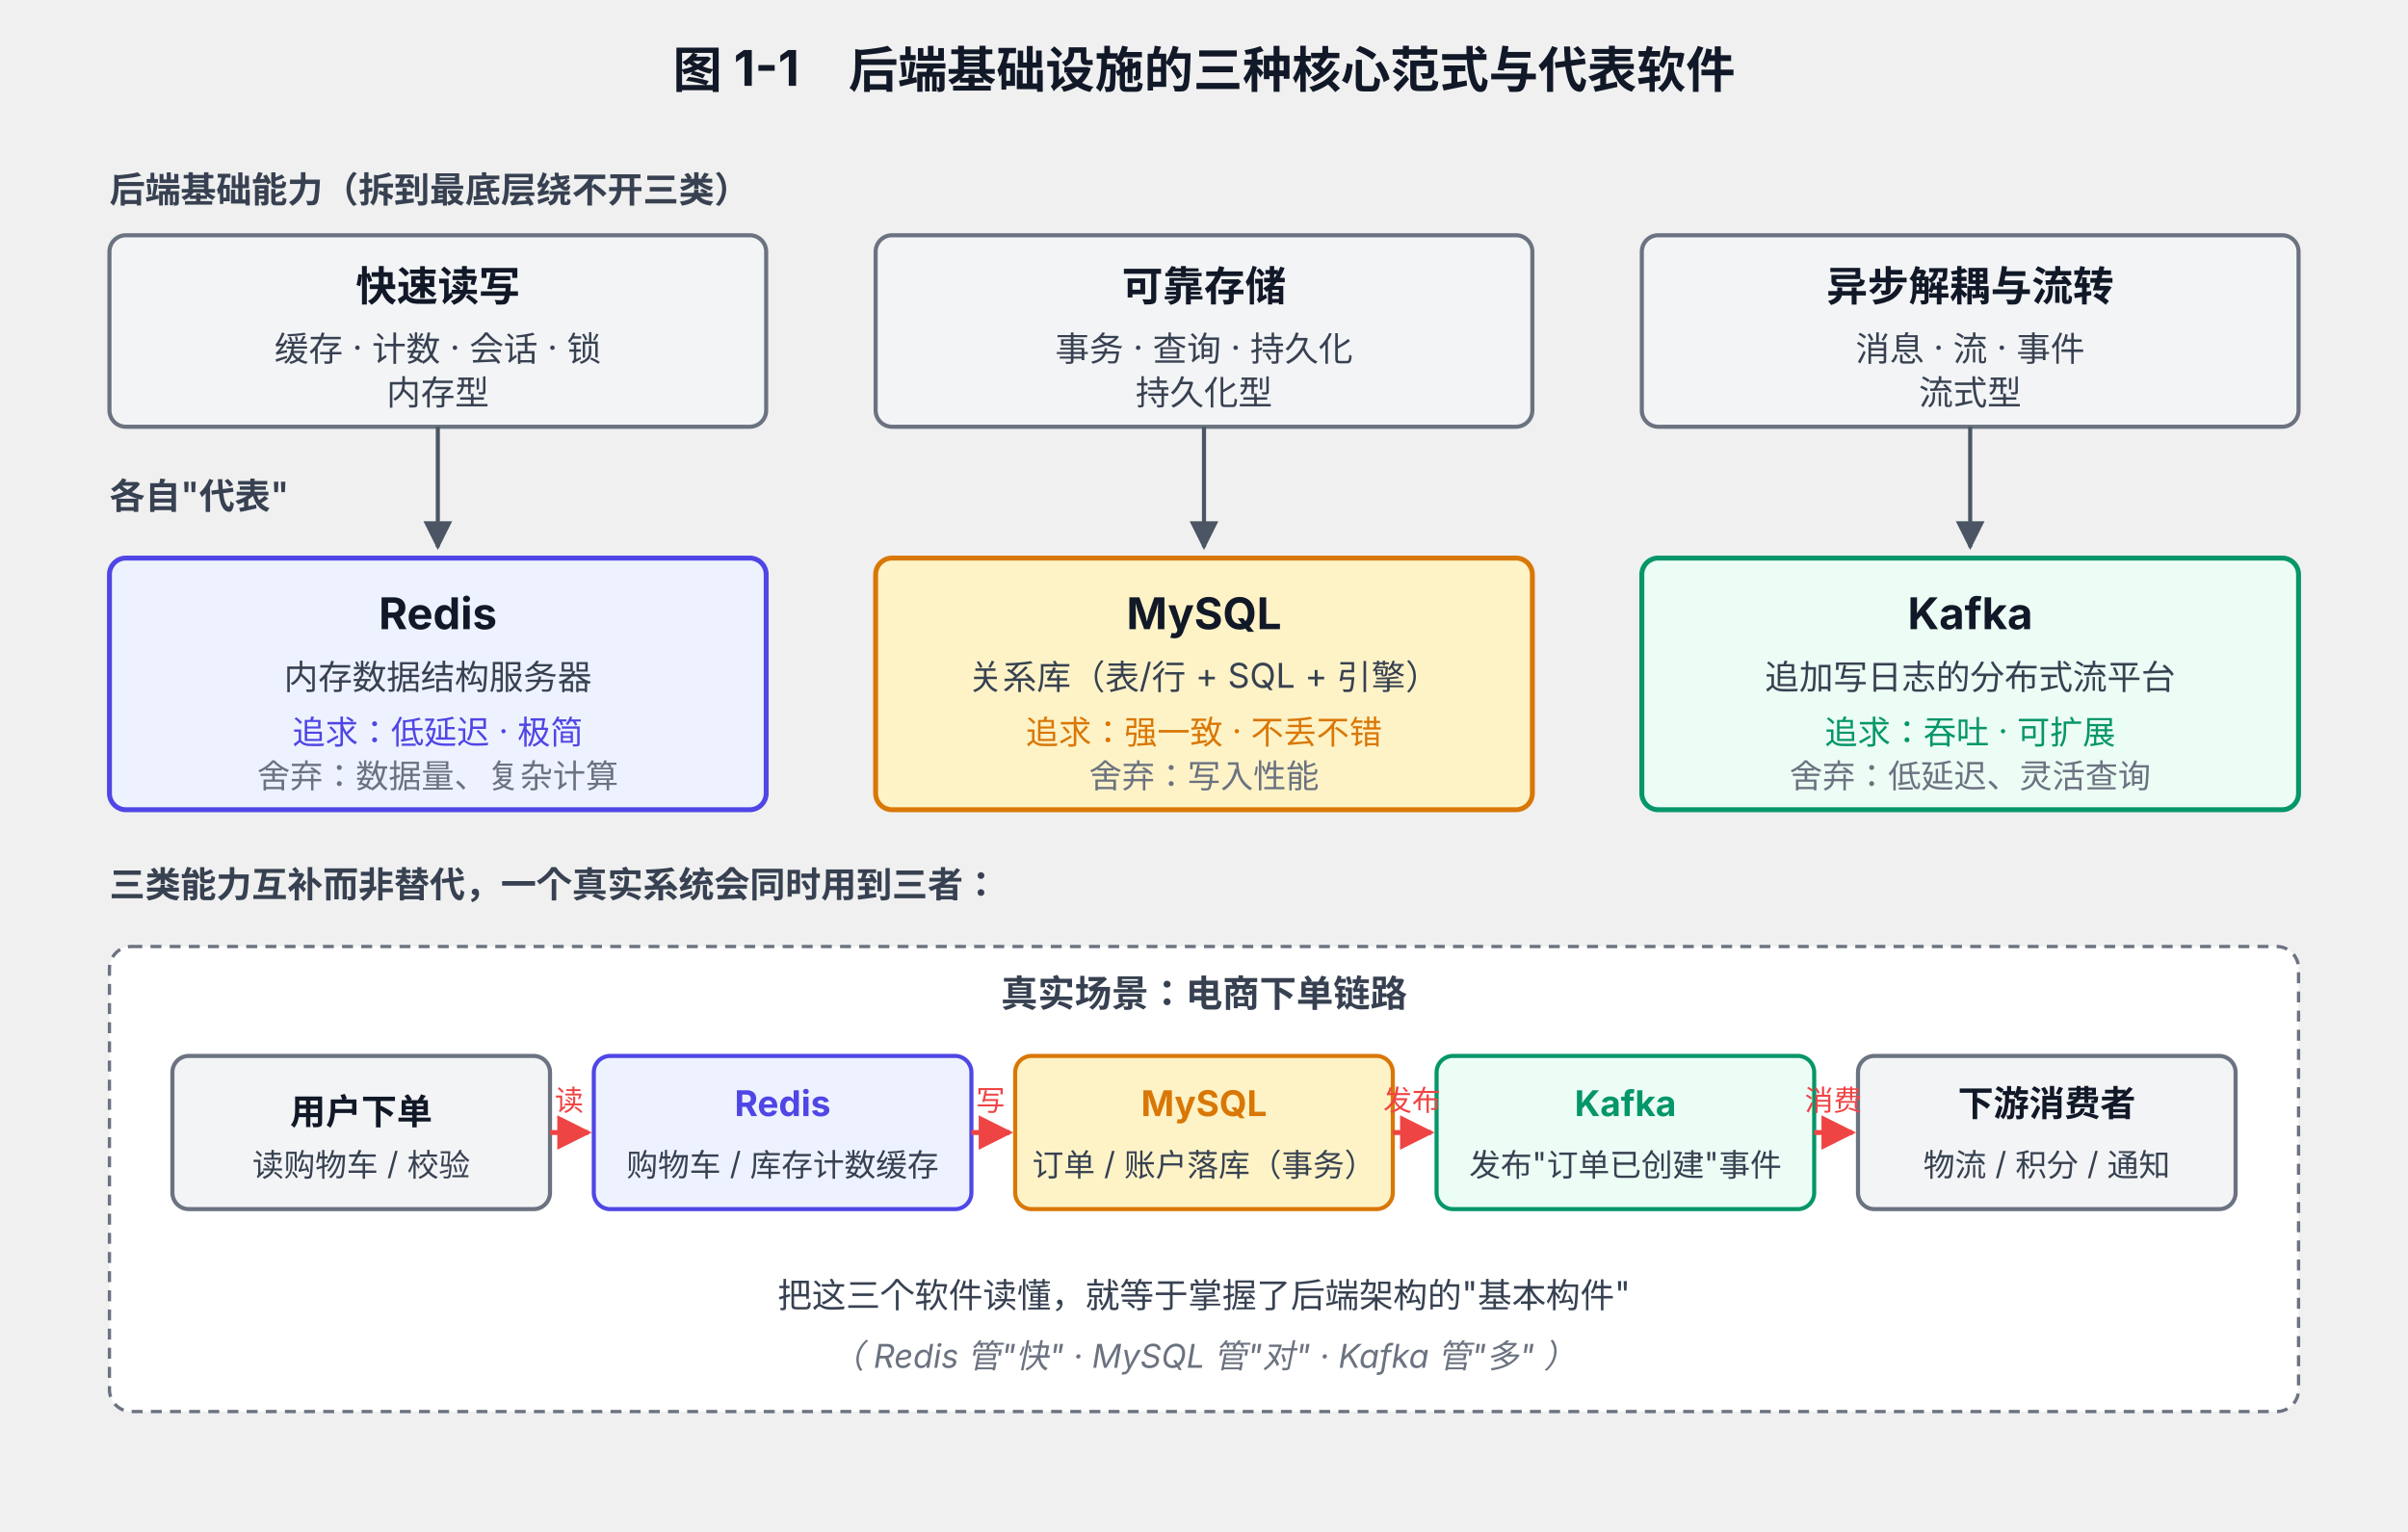
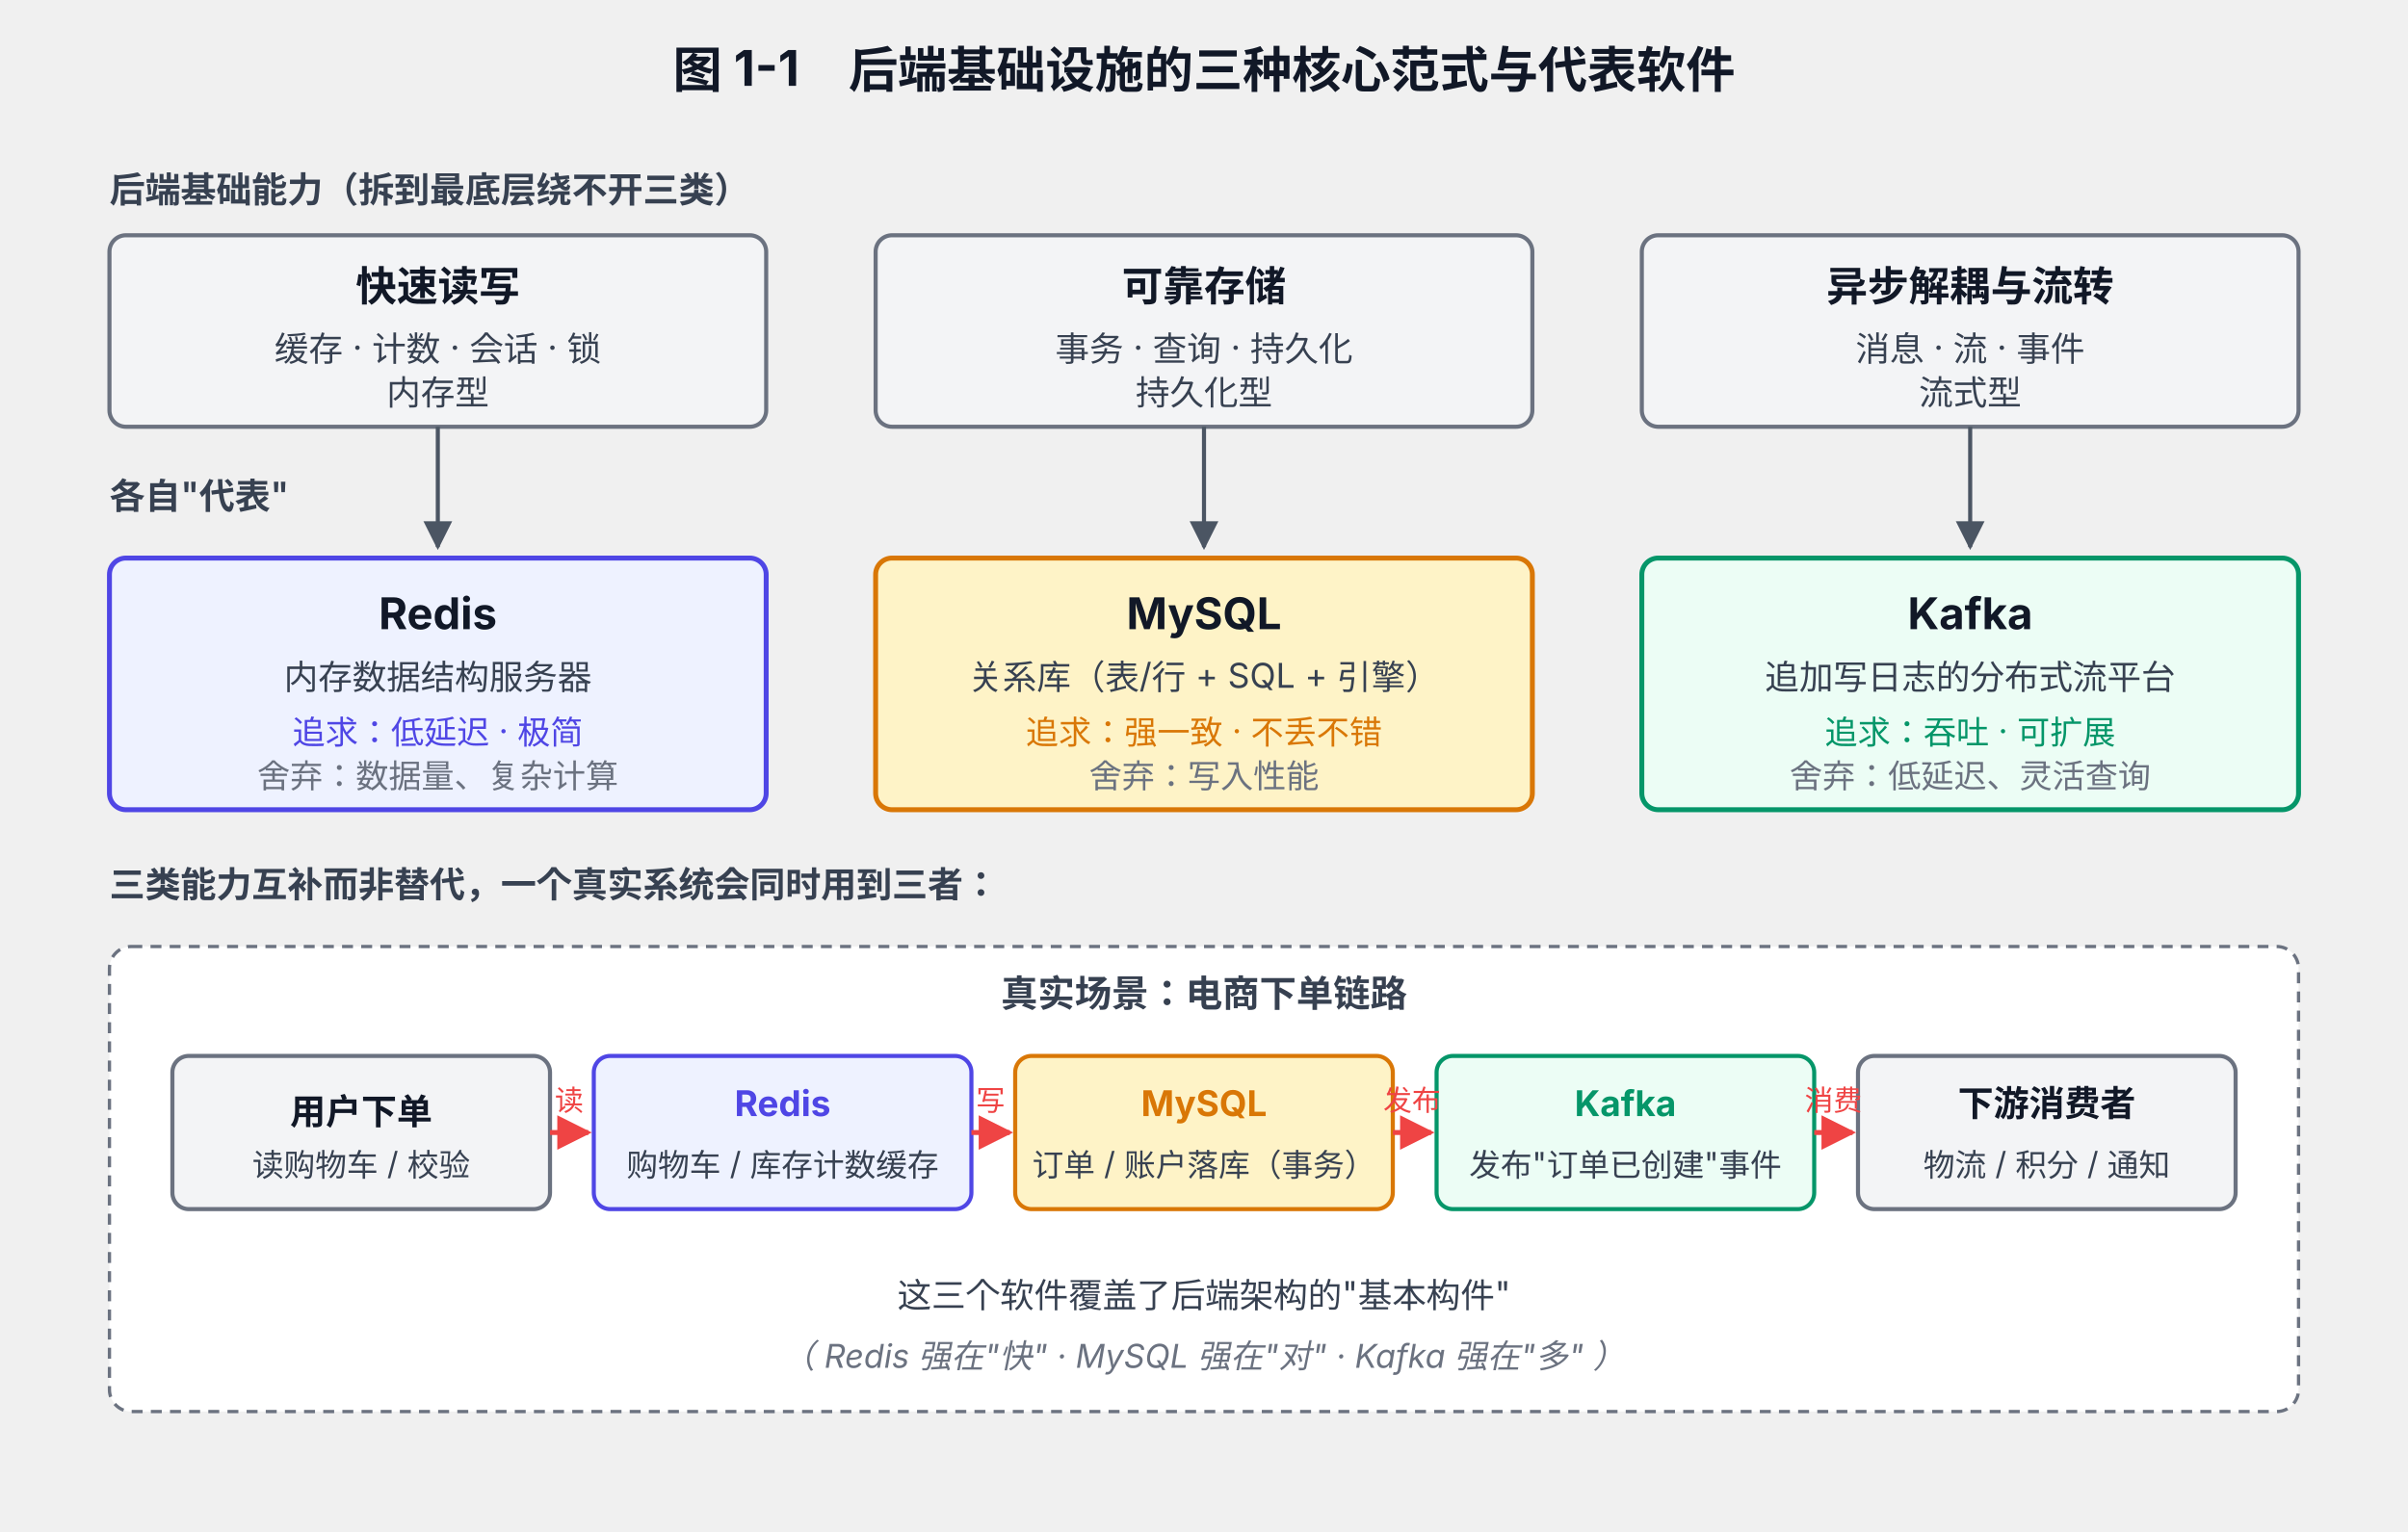
<svg xmlns="http://www.w3.org/2000/svg" viewBox="0 0 880 560" font-family="system-ui, -apple-system, 'PingFang SC', 'Microsoft YaHei', sans-serif">
  <defs>
    <marker id="arrow" viewBox="0 0 10 10" refX="9" refY="5" markerWidth="7" markerHeight="7" orient="auto-start-reverse">
      <path d="M0,0 L10,5 L0,10 z" fill="#4B5563" />
    </marker>
    <marker id="arrow-flow" viewBox="0 0 10 10" refX="9" refY="5" markerWidth="7" markerHeight="7" orient="auto-start-reverse">
      <path d="M0,0 L10,5 L0,10 z" fill="#EF4444" />
    </marker>
  </defs>
  <text x="440" y="32" text-anchor="middle" font-size="18" font-weight="700" fill="#111827">图 1-1　后端基础设施的三种核心范式与代表软件</text>
  <text x="40" y="74" font-size="13" font-weight="600" fill="#374151">后端基础能力（拆到最底层绕不开三类）</text>
  <rect x="40" y="86" width="240" height="70" rx="6" fill="#F3F4F6" stroke="#6B7280" stroke-width="1.5" />
  <text x="160" y="110" text-anchor="middle" font-size="15" font-weight="700" fill="#111827">快速读写</text>
  <text x="160" y="132" text-anchor="middle" font-size="12.5" fill="#374151">缓存 · 计数 · 会话 · 锁</text>
  <text x="160" y="148" text-anchor="middle" font-size="12.5" fill="#374151">内存型</text>
  <rect x="320" y="86" width="240" height="70" rx="6" fill="#F3F4F6" stroke="#6B7280" stroke-width="1.5" />
  <text x="440" y="110" text-anchor="middle" font-size="15" font-weight="700" fill="#111827">可靠存储</text>
  <text x="440" y="132" text-anchor="middle" font-size="12.5" fill="#374151">事务 · 查询 · 持久化</text>
  <text x="440" y="148" text-anchor="middle" font-size="12.5" fill="#374151">持久化型</text>
  <rect x="600" y="86" width="240" height="70" rx="6" fill="#F3F4F6" stroke="#6B7280" stroke-width="1.5" />
  <text x="720" y="110" text-anchor="middle" font-size="15" font-weight="700" fill="#111827">异步解耦与流转</text>
  <text x="720" y="132" text-anchor="middle" font-size="12.5" fill="#374151">消息 · 流 · 事件</text>
  <text x="720" y="148" text-anchor="middle" font-size="12.5" fill="#374151">流式型</text>
  <text x="40" y="186" font-size="13" font-weight="600" fill="#374151">各自"代表"</text>
  <line x1="160" y1="156" x2="160" y2="200" stroke="#4B5563" stroke-width="1.5" marker-end="url(#arrow)" />
  <line x1="440" y1="156" x2="440" y2="200" stroke="#4B5563" stroke-width="1.5" marker-end="url(#arrow)" />
  <line x1="720" y1="156" x2="720" y2="200" stroke="#4B5563" stroke-width="1.5" marker-end="url(#arrow)" />
  <rect x="40" y="204" width="240" height="92" rx="6" fill="#EEF2FF" stroke="#4F46E5" stroke-width="1.8" />
  <text x="160" y="230" text-anchor="middle" font-size="16" font-weight="700" fill="#111827">Redis</text>
  <text x="160" y="252" text-anchor="middle" font-size="12.5" fill="#374151">内存数据结构服务器</text>
  <text x="160" y="272" text-anchor="middle" font-size="12" fill="#4F46E5">追求：低延迟 · 极简</text>
  <text x="160" y="288" text-anchor="middle" font-size="12" fill="#6B7280">舍弃：数据量、复杂计算</text>
  <rect x="320" y="204" width="240" height="92" rx="6" fill="#FEF3C7" stroke="#D97706" stroke-width="1.8" />
  <text x="440" y="230" text-anchor="middle" font-size="16" font-weight="700" fill="#111827">MySQL</text>
  <text x="440" y="252" text-anchor="middle" font-size="12.5" fill="#374151">关系库（表/行 + SQL + 引擎）</text>
  <text x="440" y="272" text-anchor="middle" font-size="12" fill="#D97706">追求：强一致 · 不丢不错</text>
  <text x="440" y="288" text-anchor="middle" font-size="12" fill="#6B7280">舍弃：写入性能</text>
  <rect x="600" y="204" width="240" height="92" rx="6" fill="#ECFDF5" stroke="#059669" stroke-width="1.8" />
  <text x="720" y="230" text-anchor="middle" font-size="16" font-weight="700" fill="#111827">Kafka</text>
  <text x="720" y="252" text-anchor="middle" font-size="12.5" fill="#374151">追加写日志的分布式流平台</text>
  <text x="720" y="272" text-anchor="middle" font-size="12" fill="#059669">追求：吞吐 · 可扩展</text>
  <text x="720" y="288" text-anchor="middle" font-size="12" fill="#6B7280">舍弃：低延迟、灵活查询</text>
  <text x="40" y="328" font-size="13" font-weight="600" fill="#374151">三类能力互补而非替代，一个真实系统会同时用到三者：</text>
  <rect x="40" y="346" width="800" height="170" rx="8" fill="#FFFFFF" stroke="#6B7280" stroke-width="1.2" stroke-dasharray="4 3" />
  <text x="440" y="368" text-anchor="middle" font-size="13.5" font-weight="600" fill="#374151">真实场景：电商下单链路</text>
  <rect x="63" y="386" width="138" height="56" rx="6" fill="#F3F4F6" stroke="#6B7280" stroke-width="1.5" />
  <text x="132" y="411" text-anchor="middle" font-size="13" font-weight="600" fill="#111827">用户下单</text>
  <text x="132" y="430" text-anchor="middle" font-size="11.5" fill="#374151">读购物车 / 校验</text>
  <rect x="217" y="386" width="138" height="56" rx="6" fill="#EEF2FF" stroke="#4F46E5" stroke-width="1.5" />
  <text x="286" y="408" text-anchor="middle" font-size="13" font-weight="700" fill="#4F46E5">Redis</text>
  <text x="286" y="430" text-anchor="middle" font-size="11.5" fill="#374151">购物车 / 库存计数缓存</text>
  <rect x="371" y="386" width="138" height="56" rx="6" fill="#FEF3C7" stroke="#D97706" stroke-width="1.5" />
  <text x="440" y="408" text-anchor="middle" font-size="13" font-weight="700" fill="#D97706">MySQL</text>
  <text x="440" y="430" text-anchor="middle" font-size="11.5" fill="#374151">订单 / 账户落库（事务）</text>
  <rect x="525" y="386" width="138" height="56" rx="6" fill="#ECFDF5" stroke="#059669" stroke-width="1.5" />
  <text x="594" y="408" text-anchor="middle" font-size="13" font-weight="700" fill="#059669">Kafka</text>
  <text x="594" y="430" text-anchor="middle" font-size="11.5" fill="#374151">发布"订单已创建"事件</text>
  <rect x="679" y="386" width="138" height="56" rx="6" fill="#F3F4F6" stroke="#6B7280" stroke-width="1.5" />
  <text x="748" y="408" text-anchor="middle" font-size="13" font-weight="600" fill="#111827">下游消费者</text>
  <text x="748" y="430" text-anchor="middle" font-size="11.5" fill="#374151">物流 / 积分 / 通知</text>
  <line x1="201" y1="414" x2="215" y2="414" stroke="#EF4444" stroke-width="1.8" marker-end="url(#arrow-flow)" />
  <line x1="355" y1="414" x2="369" y2="414" stroke="#EF4444" stroke-width="1.8" marker-end="url(#arrow-flow)" />
  <line x1="509" y1="414" x2="523" y2="414" stroke="#EF4444" stroke-width="1.8" marker-end="url(#arrow-flow)" />
  <line x1="663" y1="414" x2="677" y2="414" stroke="#EF4444" stroke-width="1.8" marker-end="url(#arrow-flow)" />
  <text x="208" y="406" text-anchor="middle" font-size="10.5" fill="#EF4444">读</text>
  <text x="362" y="406" text-anchor="middle" font-size="10.5" fill="#EF4444">写</text>
  <text x="516" y="406" text-anchor="middle" font-size="10.5" fill="#EF4444">发布</text>
  <text x="670" y="406" text-anchor="middle" font-size="10.5" fill="#EF4444">消费</text>
-   <text x="440" y="478" text-anchor="middle" font-size="12.5" fill="#374151">把这三个软件读懂，就等于掌握了后端架构的"基本构件"</text>
-   <text x="440" y="500" text-anchor="middle" font-size="12" font-style="italic" fill="#6B7280">（ Redis 管"快" · MySQL 管"对" · Kafka 管"多" ）</text>
+   <text x="440" y="478" text-anchor="middle" font-size="12.5" fill="#374151">这三个软件覆盖了后端架构的"基本构件"</text>
+   <text x="440" y="500" text-anchor="middle" font-size="12" font-style="italic" fill="#6B7280">（ Redis 强在"快" · MySQL 强在"对" · Kafka 强在"多" ）</text>
</svg>
